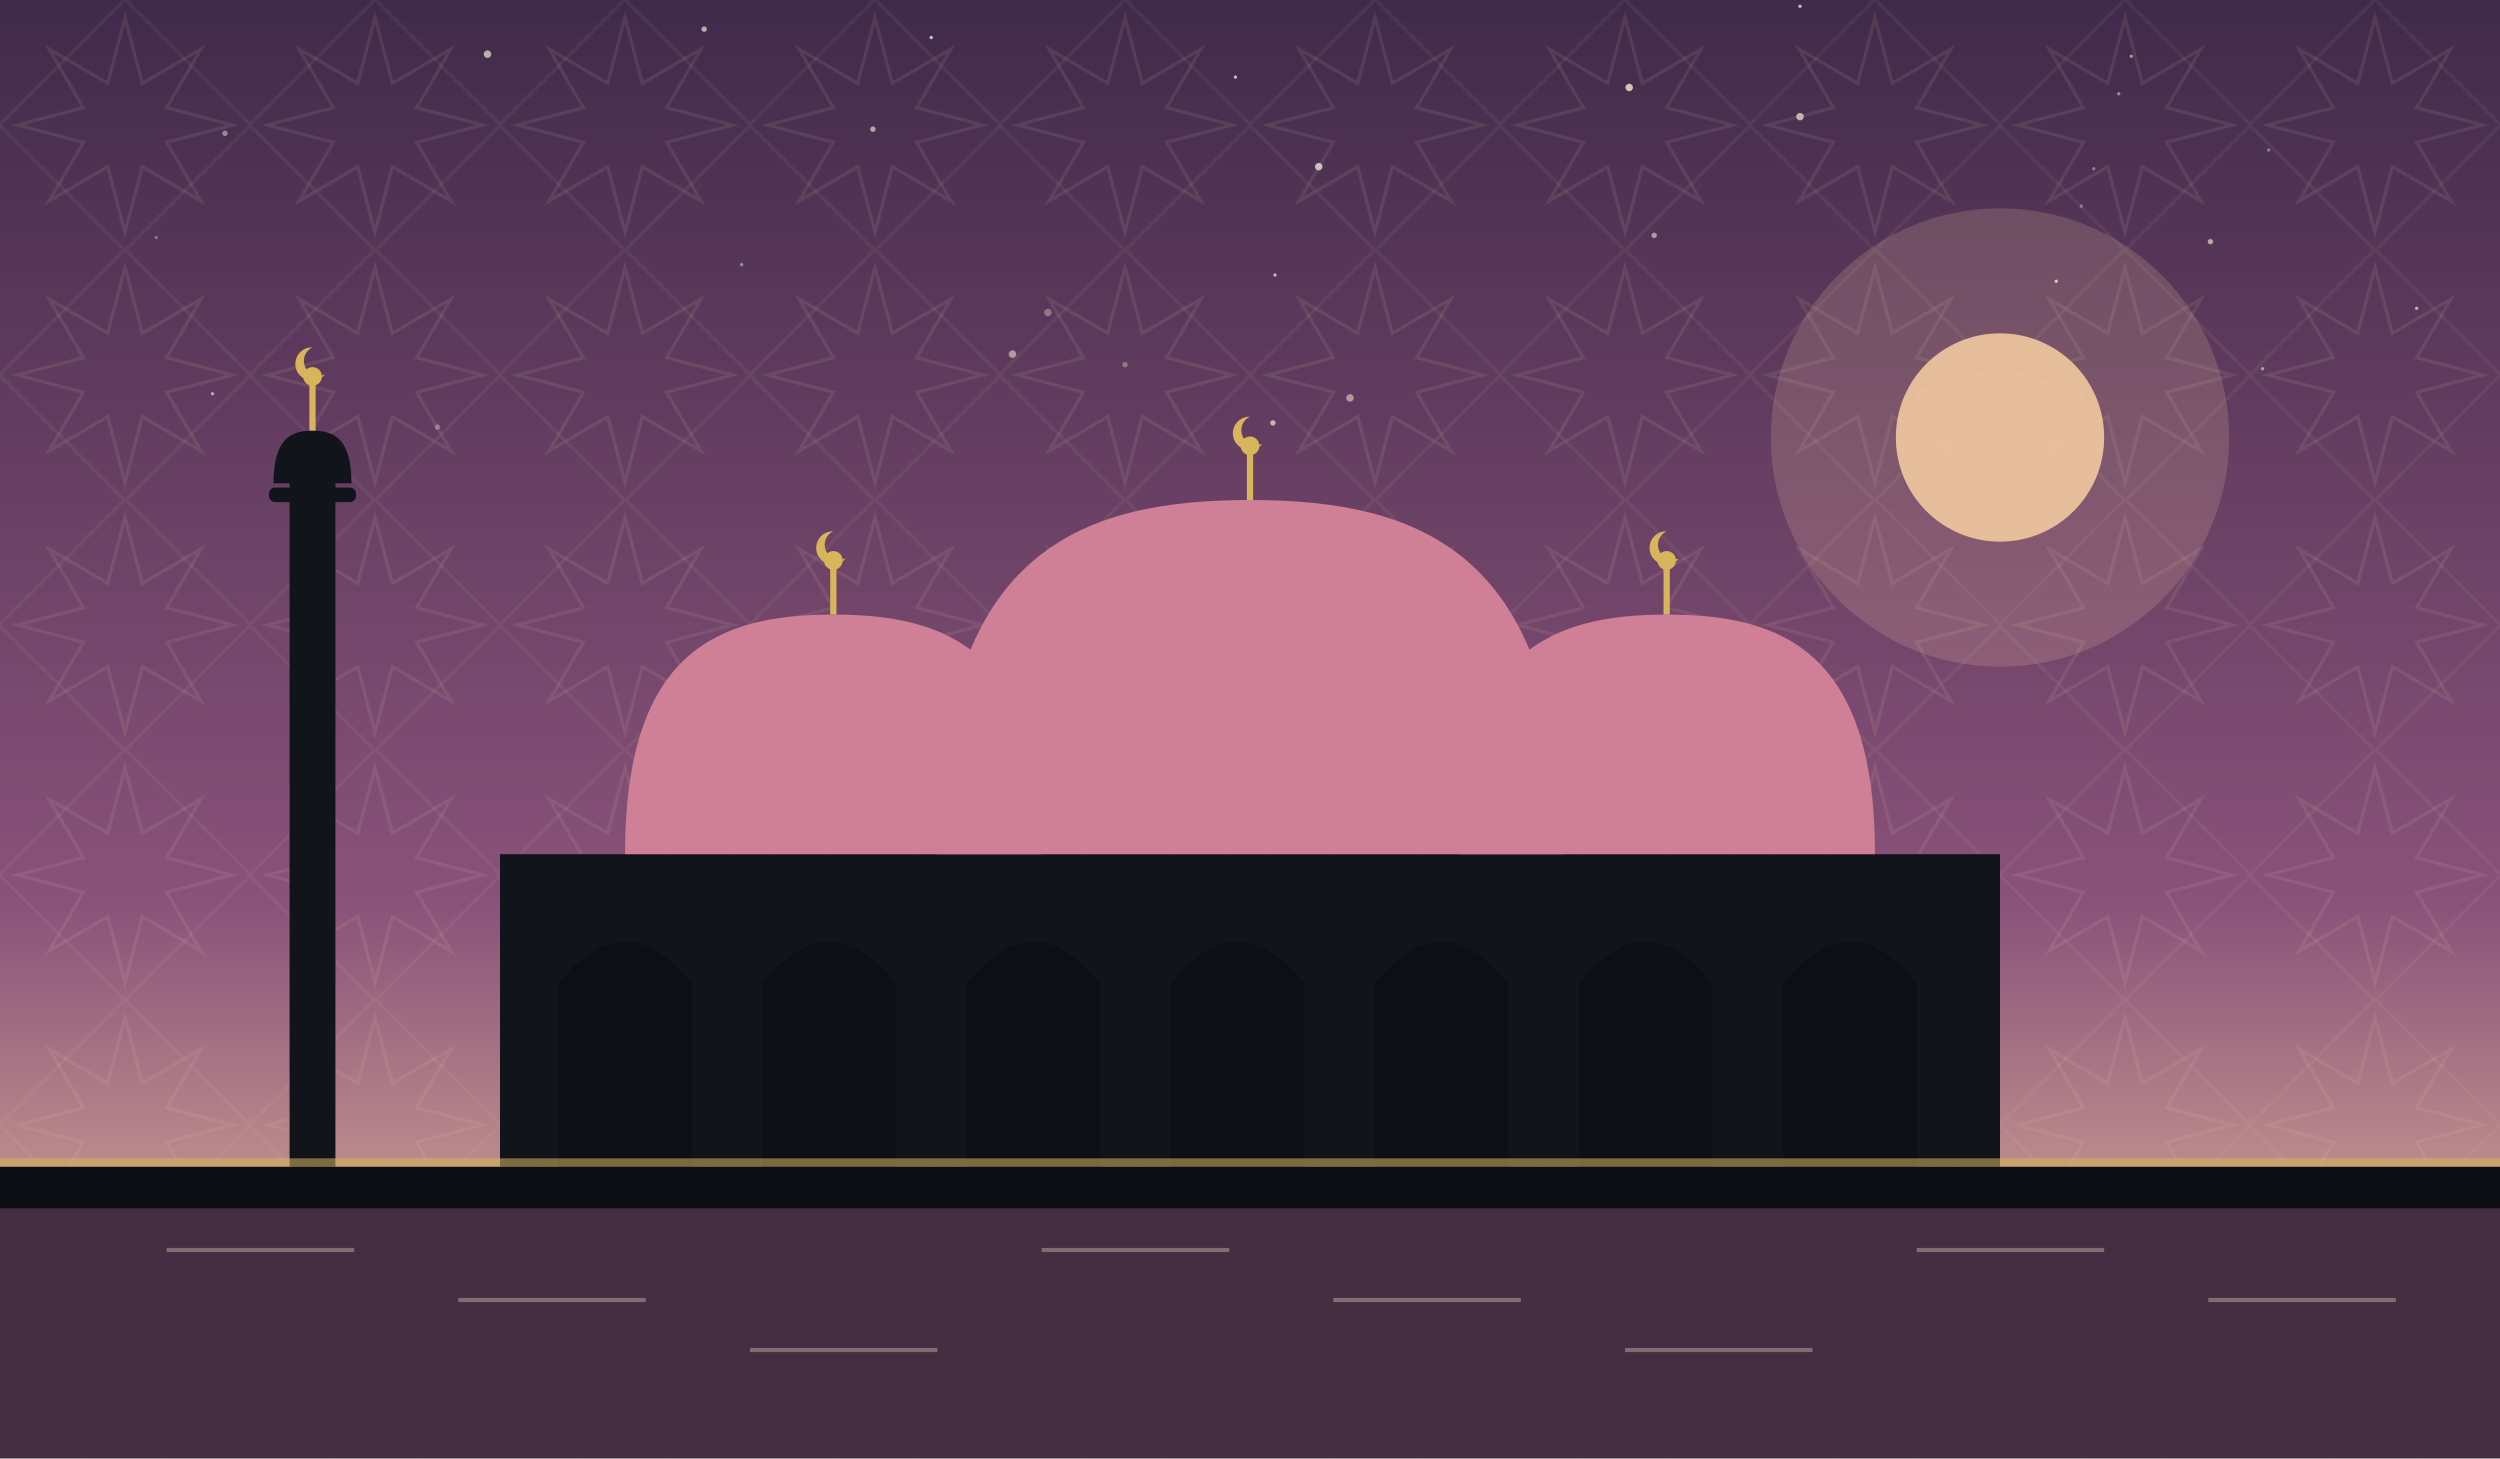
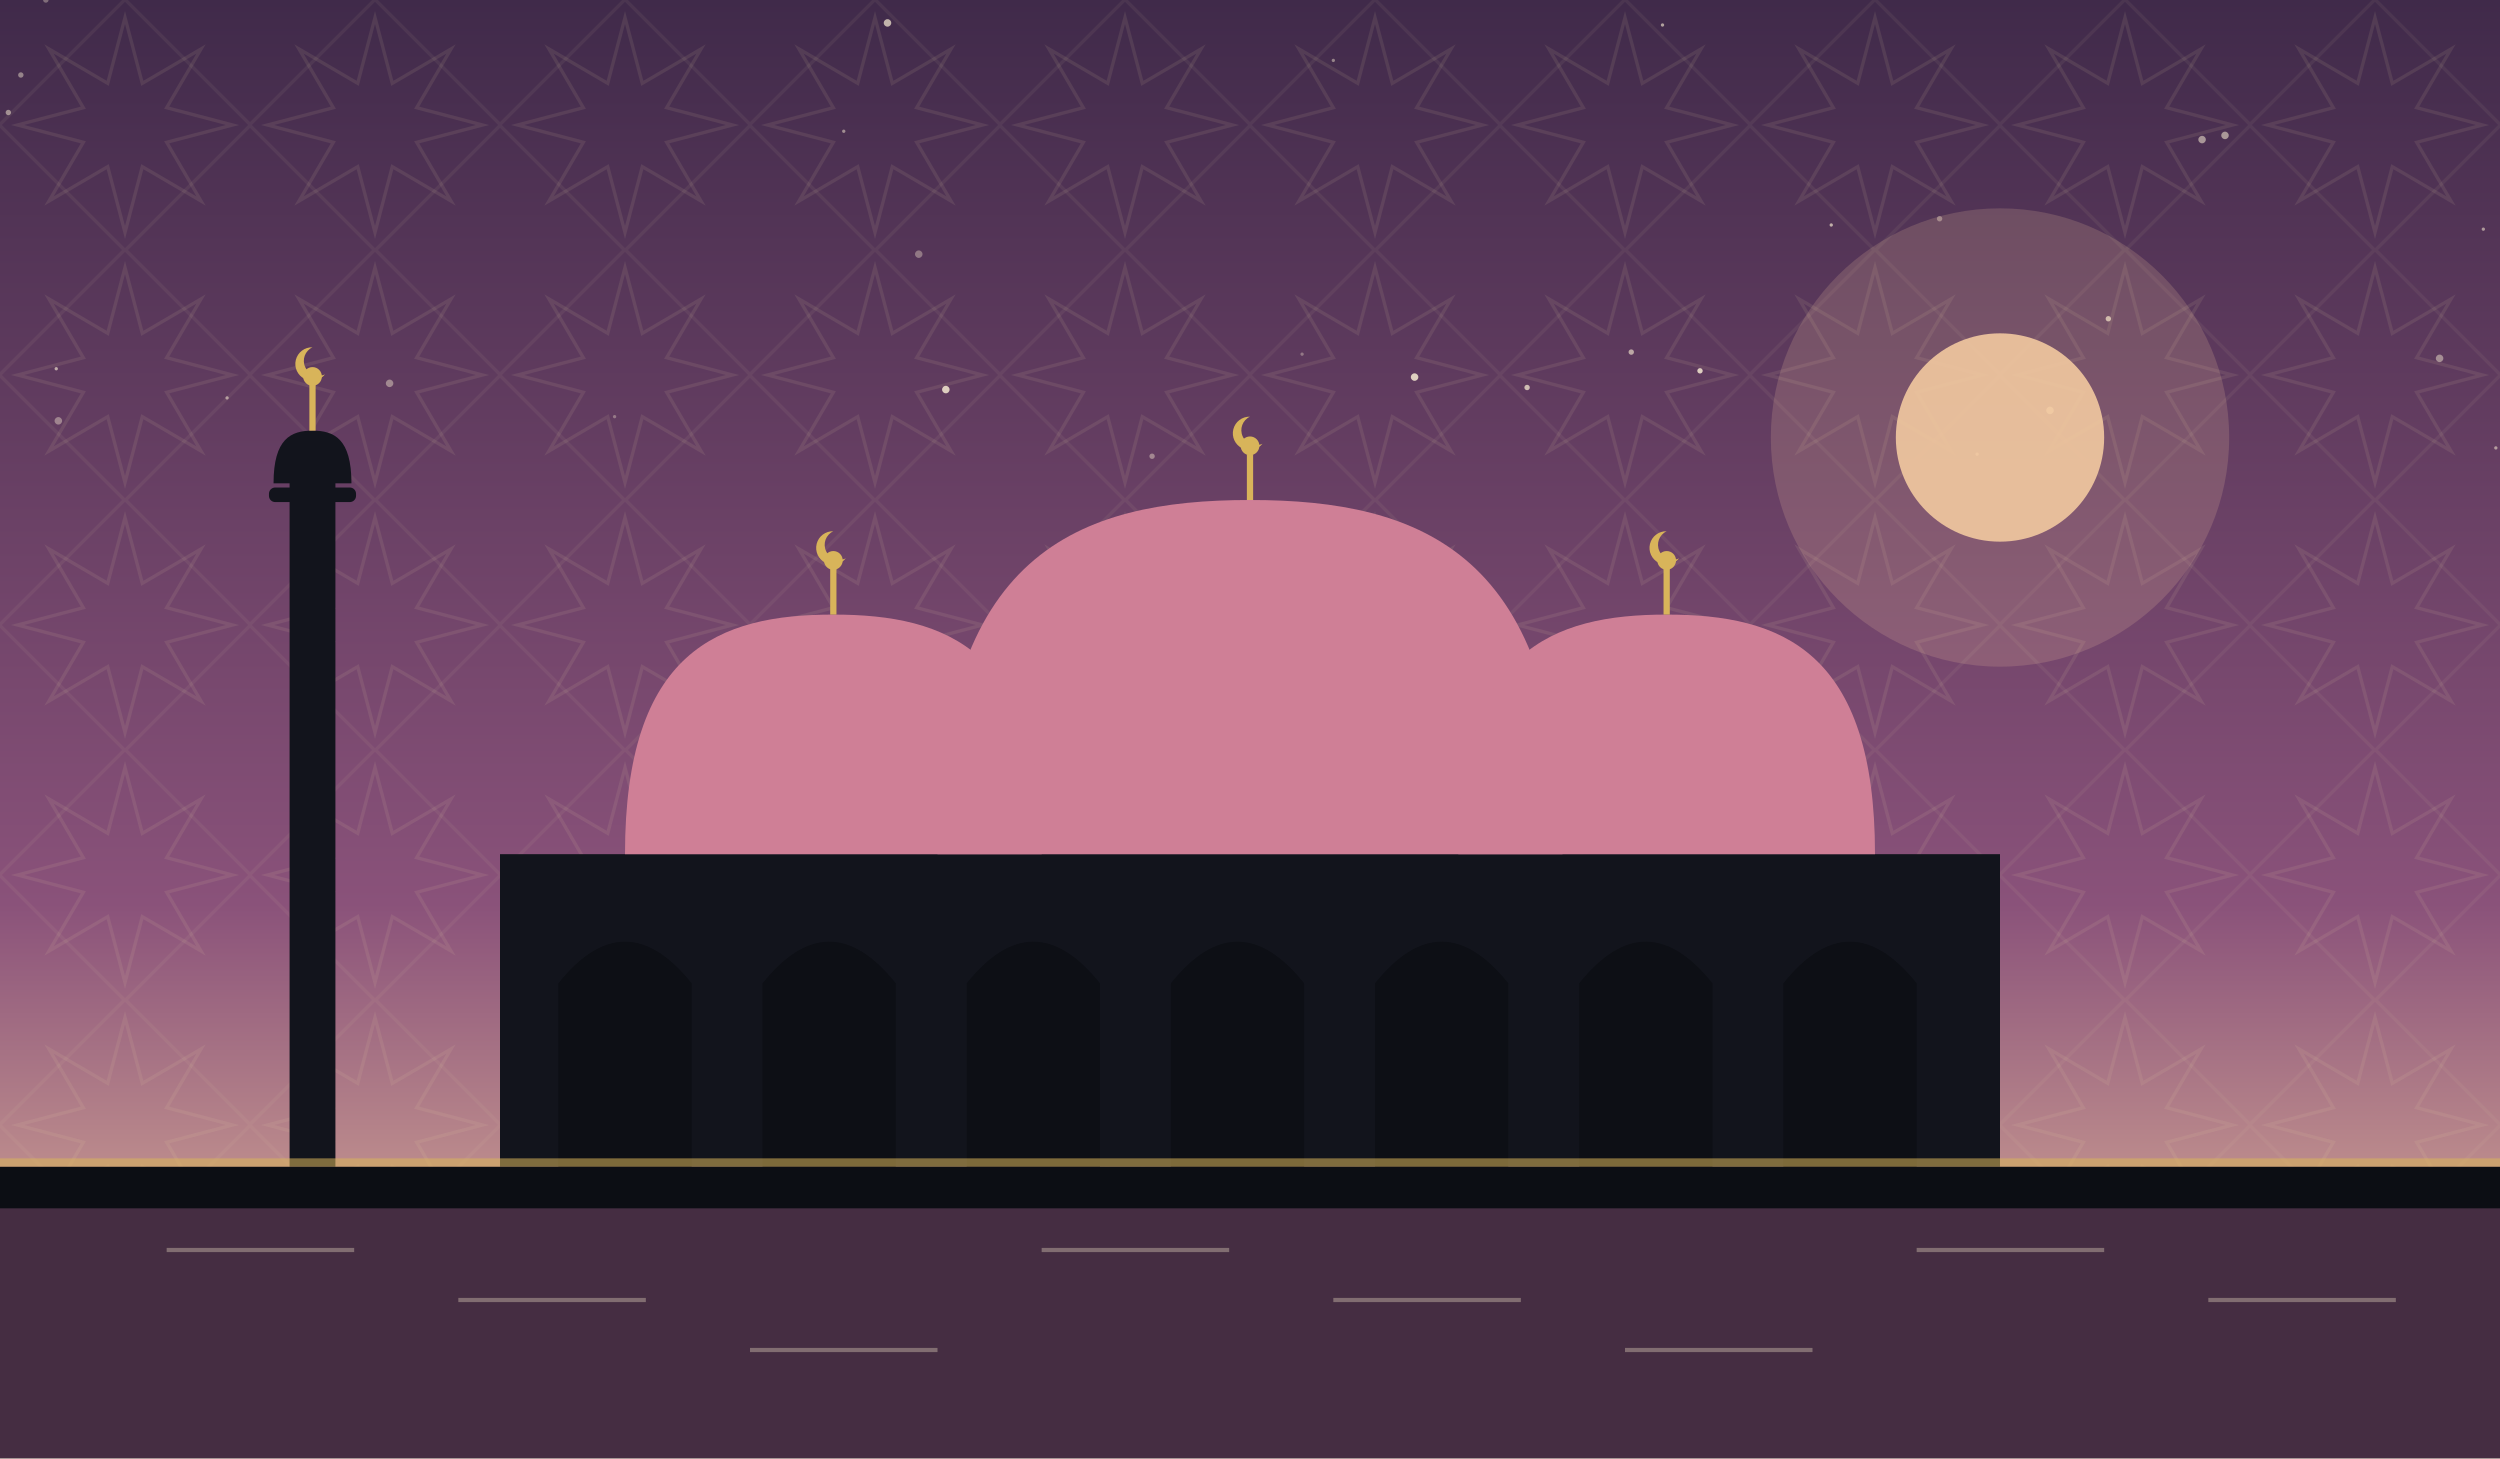
<svg xmlns="http://www.w3.org/2000/svg" viewBox="0 0 1200 700" role="img">
  <defs>
    <linearGradient id="sky" x1="0" y1="0" x2="0" y2="1">
      <stop offset="0" stop-color="#402a4a" />
      <stop offset="0.62" stop-color="#8a527a" />
      <stop offset="1" stop-color="#f2c9a0" />
    </linearGradient>
    <pattern id="g1" width="120" height="120" patternUnits="userSpaceOnUse">
      <polygon points="111.6,60.0 80.0,68.3 96.5,96.5 68.3,80.0 60.0,111.6 51.7,80.0 23.5,96.5 40.0,68.3 8.4,60.0 40.0,51.7 23.5,23.5 51.7,40.0 60.0,8.4 68.3,40.0 96.5,23.5 80.0,51.7" fill="none" stroke="#e8d9a8" stroke-width="1.6" opacity="0.1" />
      <rect x="17.4" y="17.4" width="85.2" height="85.2" fill="none" stroke="#e8d9a8" stroke-width="1.6" opacity="0.07" transform="rotate(45 60.0 60.0)" />
    </pattern>
  </defs>
  <rect width="1200" height="700" fill="url(#sky)" />
  <rect width="1200" height="700" fill="url(#g1)" />
-   <circle cx="782" cy="42" r="1.8" fill="#f7ecd2" opacity="0.79" />
-   <circle cx="864" cy="3" r="0.8" fill="#f7ecd2" opacity="0.77" />
-   <circle cx="987" cy="135" r="0.8" fill="#f7ecd2" opacity="0.80" />
-   <circle cx="503" cy="150" r="1.8" fill="#f7ecd2" opacity="0.35" />
-   <circle cx="108" cy="64" r="1.3" fill="#f7ecd2" opacity="0.47" />
-   <circle cx="210" cy="205" r="1.3" fill="#f7ecd2" opacity="0.35" />
-   <circle cx="593" cy="37" r="0.8" fill="#f7ecd2" opacity="0.76" />
-   <circle cx="1089" cy="72" r="0.8" fill="#f7ecd2" opacity="0.43" />
-   <circle cx="234" cy="26" r="1.8" fill="#f7ecd2" opacity="0.69" />
-   <circle cx="356" cy="127" r="0.8" fill="#f7ecd2" opacity="0.47" />
-   <circle cx="999" cy="99" r="0.8" fill="#f7ecd2" opacity="0.36" />
-   <circle cx="75" cy="114" r="0.8" fill="#f7ecd2" opacity="0.35" />
-   <circle cx="1160" cy="148" r="0.8" fill="#f7ecd2" opacity="0.65" />
-   <circle cx="102" cy="189" r="0.8" fill="#f7ecd2" opacity="0.63" />
-   <circle cx="1005" cy="81" r="0.8" fill="#f7ecd2" opacity="0.40" />
-   <circle cx="1061" cy="116" r="1.3" fill="#f7ecd2" opacity="0.61" />
-   <circle cx="486" cy="170" r="1.8" fill="#f7ecd2" opacity="0.55" />
-   <circle cx="648" cy="191" r="1.8" fill="#f7ecd2" opacity="0.53" />
-   <circle cx="611" cy="203" r="1.3" fill="#f7ecd2" opacity="0.68" />
-   <circle cx="447" cy="18" r="0.8" fill="#f7ecd2" opacity="0.81" />
-   <circle cx="612" cy="132" r="0.8" fill="#f7ecd2" opacity="0.69" />
-   <circle cx="794" cy="113" r="1.3" fill="#f7ecd2" opacity="0.57" />
-   <circle cx="1017" cy="45" r="0.8" fill="#f7ecd2" opacity="0.50" />
-   <circle cx="633" cy="80" r="1.8" fill="#f7ecd2" opacity="0.75" />
-   <circle cx="338" cy="14" r="1.3" fill="#f7ecd2" opacity="0.67" />
-   <circle cx="540" cy="175" r="1.3" fill="#f7ecd2" opacity="0.35" />
-   <circle cx="1023" cy="27" r="0.8" fill="#f7ecd2" opacity="0.56" />
-   <circle cx="419" cy="62" r="1.3" fill="#f7ecd2" opacity="0.63" />
-   <circle cx="864" cy="56" r="1.8" fill="#f7ecd2" opacity="0.69" />
-   <circle cx="1086" cy="177" r="0.8" fill="#f7ecd2" opacity="0.57" />
+   <circle cx="27" cy="177" r="0.8" fill="#f7ecd2" opacity="0.64" />
+   <circle cx="949" cy="218" r="0.8" fill="#f7ecd2" opacity="0.67" />
+   <circle cx="1192" cy="110" r="0.8" fill="#f7ecd2" opacity="0.55" />
+   <circle cx="1068" cy="65" r="1.8" fill="#f7ecd2" opacity="0.55" />
+   <circle cx="553" cy="219" r="1.3" fill="#f7ecd2" opacity="0.42" />
+   <circle cx="295" cy="200" r="0.8" fill="#f7ecd2" opacity="0.35" />
+   <circle cx="798" cy="12" r="0.8" fill="#f7ecd2" opacity="0.61" />
+   <circle cx="454" cy="187" r="1.8" fill="#f7ecd2" opacity="0.83" />
+   <circle cx="679" cy="181" r="1.8" fill="#f7ecd2" opacity="0.84" />
+   <circle cx="441" cy="122" r="1.8" fill="#f7ecd2" opacity="0.37" />
+   <circle cx="4" cy="54" r="1.3" fill="#f7ecd2" opacity="0.51" />
+   <circle cx="640" cy="29" r="0.8" fill="#f7ecd2" opacity="0.45" />
+   <circle cx="405" cy="63" r="0.8" fill="#f7ecd2" opacity="0.50" />
+   <circle cx="187" cy="184" r="1.8" fill="#f7ecd2" opacity="0.43" />
+   <circle cx="10" cy="36" r="1.3" fill="#f7ecd2" opacity="0.45" />
+   <circle cx="426" cy="11" r="1.8" fill="#f7ecd2" opacity="0.71" />
+   <circle cx="931" cy="105" r="1.3" fill="#f7ecd2" opacity="0.40" />
+   <circle cx="733" cy="186" r="1.3" fill="#f7ecd2" opacity="0.73" />
+   <circle cx="816" cy="178" r="1.3" fill="#f7ecd2" opacity="0.83" />
+   <circle cx="1012" cy="153" r="1.3" fill="#f7ecd2" opacity="0.71" />
+   <circle cx="1057" cy="67" r="1.8" fill="#f7ecd2" opacity="0.54" />
+   <circle cx="879" cy="108" r="0.8" fill="#f7ecd2" opacity="0.67" />
+   <circle cx="22" cy="0" r="1.3" fill="#f7ecd2" opacity="0.35" />
+   <circle cx="1198" cy="215" r="0.8" fill="#f7ecd2" opacity="0.55" />
+   <circle cx="783" cy="169" r="1.3" fill="#f7ecd2" opacity="0.62" />
+   <circle cx="625" cy="170" r="0.8" fill="#f7ecd2" opacity="0.35" />
+   <circle cx="28" cy="202" r="1.8" fill="#f7ecd2" opacity="0.41" />
+   <circle cx="984" cy="197" r="1.8" fill="#f7ecd2" opacity="0.83" />
+   <circle cx="109" cy="191" r="0.8" fill="#f7ecd2" opacity="0.54" />
+   <circle cx="1171" cy="172" r="1.8" fill="#f7ecd2" opacity="0.47" />
  <circle cx="960" cy="210" r="110" fill="#f2c9a0" opacity="0.18" />
  <circle cx="960" cy="210" r="50" fill="#f2c9a0" opacity="0.9" />
  <rect x="240" y="410" width="720" height="150" fill="#12141c" />
  <path d="M 268 560 L 268 472 Q 300 432 332 472 L 332 560 Z" fill="#0c0e14" opacity="0.9" />
  <path d="M 366 560 L 366 472 Q 398 432 430 472 L 430 560 Z" fill="#0c0e14" opacity="0.9" />
  <path d="M 464 560 L 464 472 Q 496 432 528 472 L 528 560 Z" fill="#0c0e14" opacity="0.9" />
  <path d="M 562 560 L 562 472 Q 594 432 626 472 L 626 560 Z" fill="#0c0e14" opacity="0.9" />
  <path d="M 660 560 L 660 472 Q 692 432 724 472 L 724 560 Z" fill="#0c0e14" opacity="0.9" />
  <path d="M 758 560 L 758 472 Q 790 432 822 472 L 822 560 Z" fill="#0c0e14" opacity="0.9" />
  <path d="M 856 560 L 856 472 Q 888 432 920 472 L 920 560 Z" fill="#0c0e14" opacity="0.9" />
  <path d="M 450 410 C 450 265.5, 517.5 240, 600 240 C 682.5 240, 750 265.5, 750 410 Z" fill="#cf7f96" />
  <line x1="600" y1="240" x2="600" y2="218" stroke="#d8b45a" stroke-width="3" />
  <circle cx="600" cy="214" r="4.5" fill="#d8b45a" />
  <path d="M 600 200 a 8 8 0 1 0 6 13 a 6.4 6.4 0 1 1 -6 -13 Z" fill="#d8b45a" />
  <path d="M 300 410 C 300 312.25, 345.0 295, 400 295 C 455.0 295, 500 312.25, 500 410 Z" fill="#cf7f96" />
  <line x1="400" y1="295" x2="400" y2="273" stroke="#d8b45a" stroke-width="3" />
  <circle cx="400" cy="269" r="4.5" fill="#d8b45a" />
  <path d="M 400 255 a 8 8 0 1 0 6 13 a 6.4 6.4 0 1 1 -6 -13 Z" fill="#d8b45a" />
  <path d="M 700 410 C 700 312.25, 745.0 295, 800 295 C 855.0 295, 900 312.25, 900 410 Z" fill="#cf7f96" />
  <line x1="800" y1="295" x2="800" y2="273" stroke="#d8b45a" stroke-width="3" />
  <circle cx="800" cy="269" r="4.5" fill="#d8b45a" />
  <path d="M 800 255 a 8 8 0 1 0 6 13 a 6.4 6.4 0 1 1 -6 -13 Z" fill="#d8b45a" />
  <rect x="139.0" y="230" width="22" height="330" fill="#12141c" />
  <rect x="129.1" y="234" width="41.8" height="7" rx="3" fill="#12141c" />
  <path d="M 131.3 232 C 131.3 210.495, 139.715 206.7, 150 206.7 C 160.285 206.7, 168.7 210.495, 168.7 232 Z" fill="#12141c" />
  <line x1="150" y1="206.7" x2="150" y2="184.7" stroke="#d8b45a" stroke-width="3" />
  <circle cx="150" cy="180.7" r="4.5" fill="#d8b45a" />
  <path d="M 150 166.7 a 8 8 0 1 0 6 13 a 6.4 6.4 0 1 1 -6 -13 Z" fill="#d8b45a" />
  <rect x="0" y="560" width="1200" height="140" fill="#0c0e14" />
  <rect x="0" y="580" width="1200" height="120" fill="#8a527a" opacity="0.45" />
  <g opacity="0.35">
    <line x1="80" y1="600" x2="170" y2="600" stroke="#f2e6c8" stroke-width="2" />
    <line x1="220" y1="624" x2="310" y2="624" stroke="#f2e6c8" stroke-width="2" />
    <line x1="360" y1="648" x2="450" y2="648" stroke="#f2e6c8" stroke-width="2" />
    <line x1="500" y1="600" x2="590" y2="600" stroke="#f2e6c8" stroke-width="2" />
    <line x1="640" y1="624" x2="730" y2="624" stroke="#f2e6c8" stroke-width="2" />
    <line x1="780" y1="648" x2="870" y2="648" stroke="#f2e6c8" stroke-width="2" />
    <line x1="920" y1="600" x2="1010" y2="600" stroke="#f2e6c8" stroke-width="2" />
    <line x1="1060" y1="624" x2="1150" y2="624" stroke="#f2e6c8" stroke-width="2" />
  </g>
  <rect x="0" y="556" width="1200" height="4" fill="#d8b45a" opacity="0.55" />
</svg>
